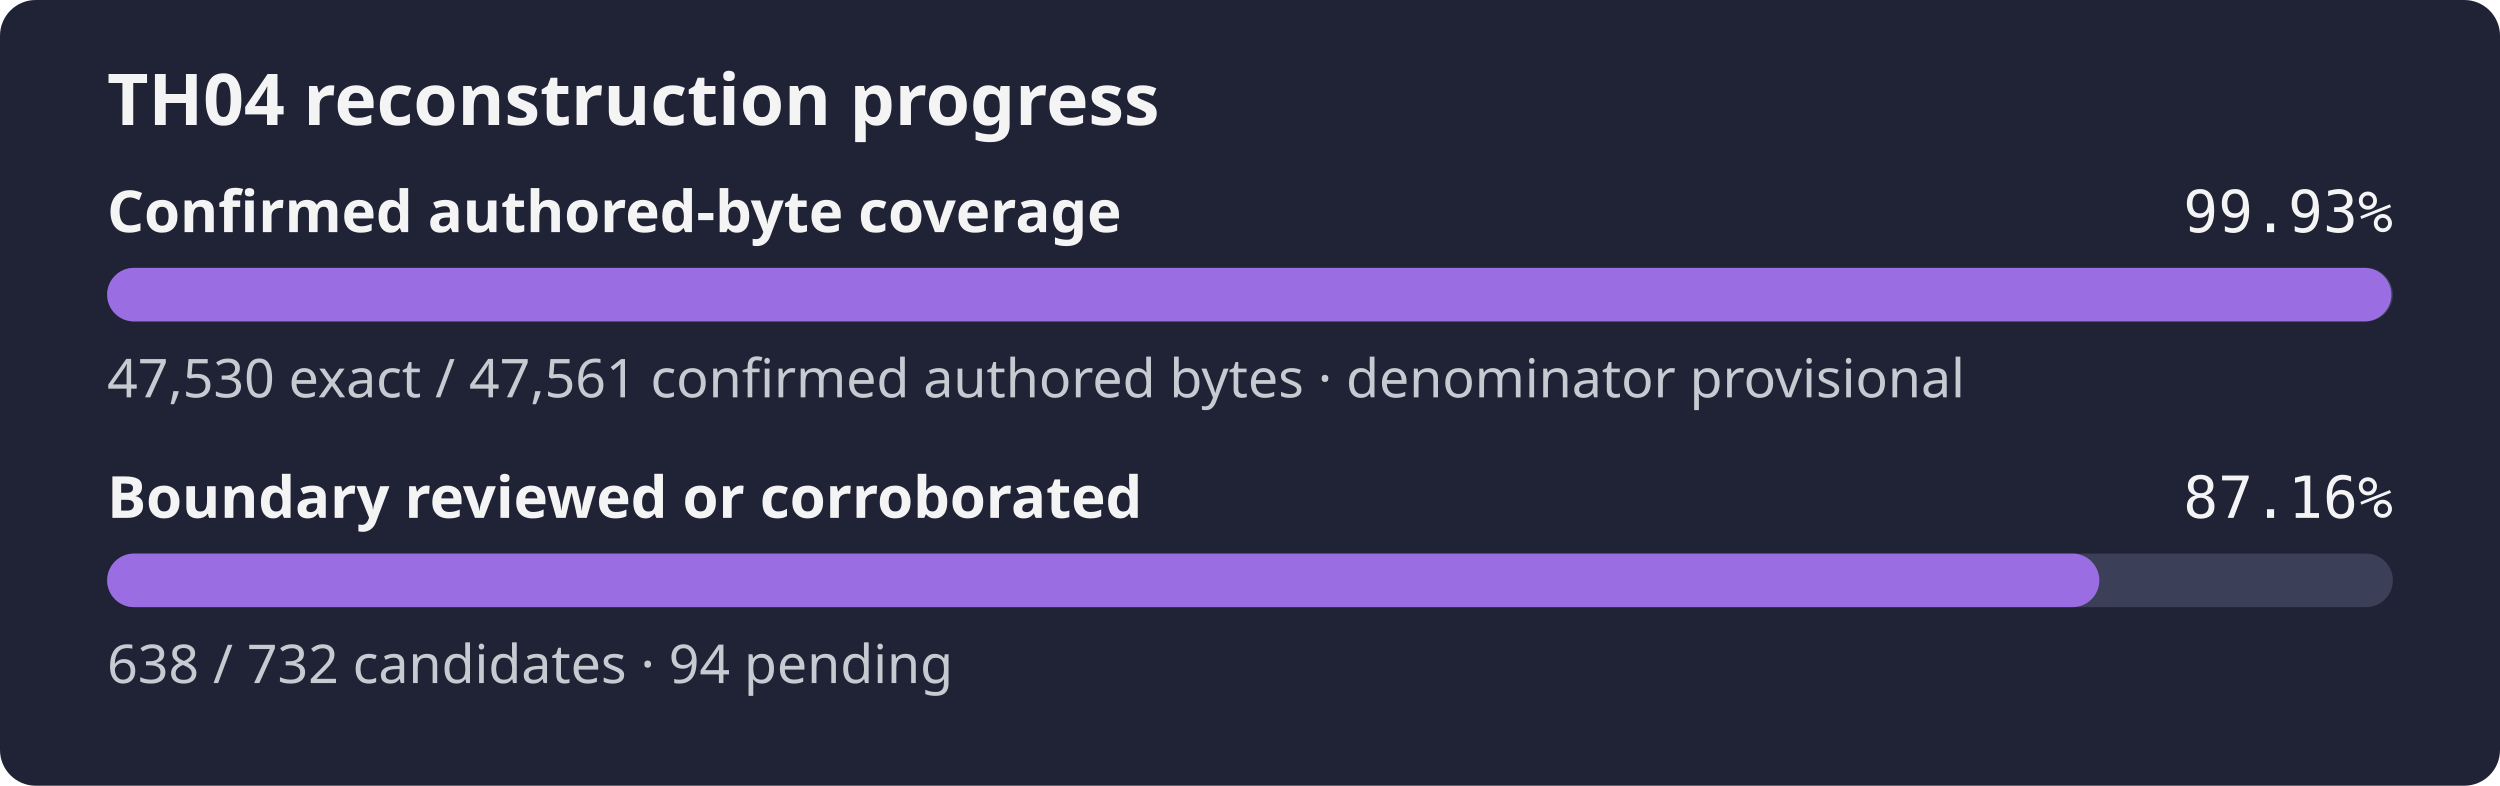
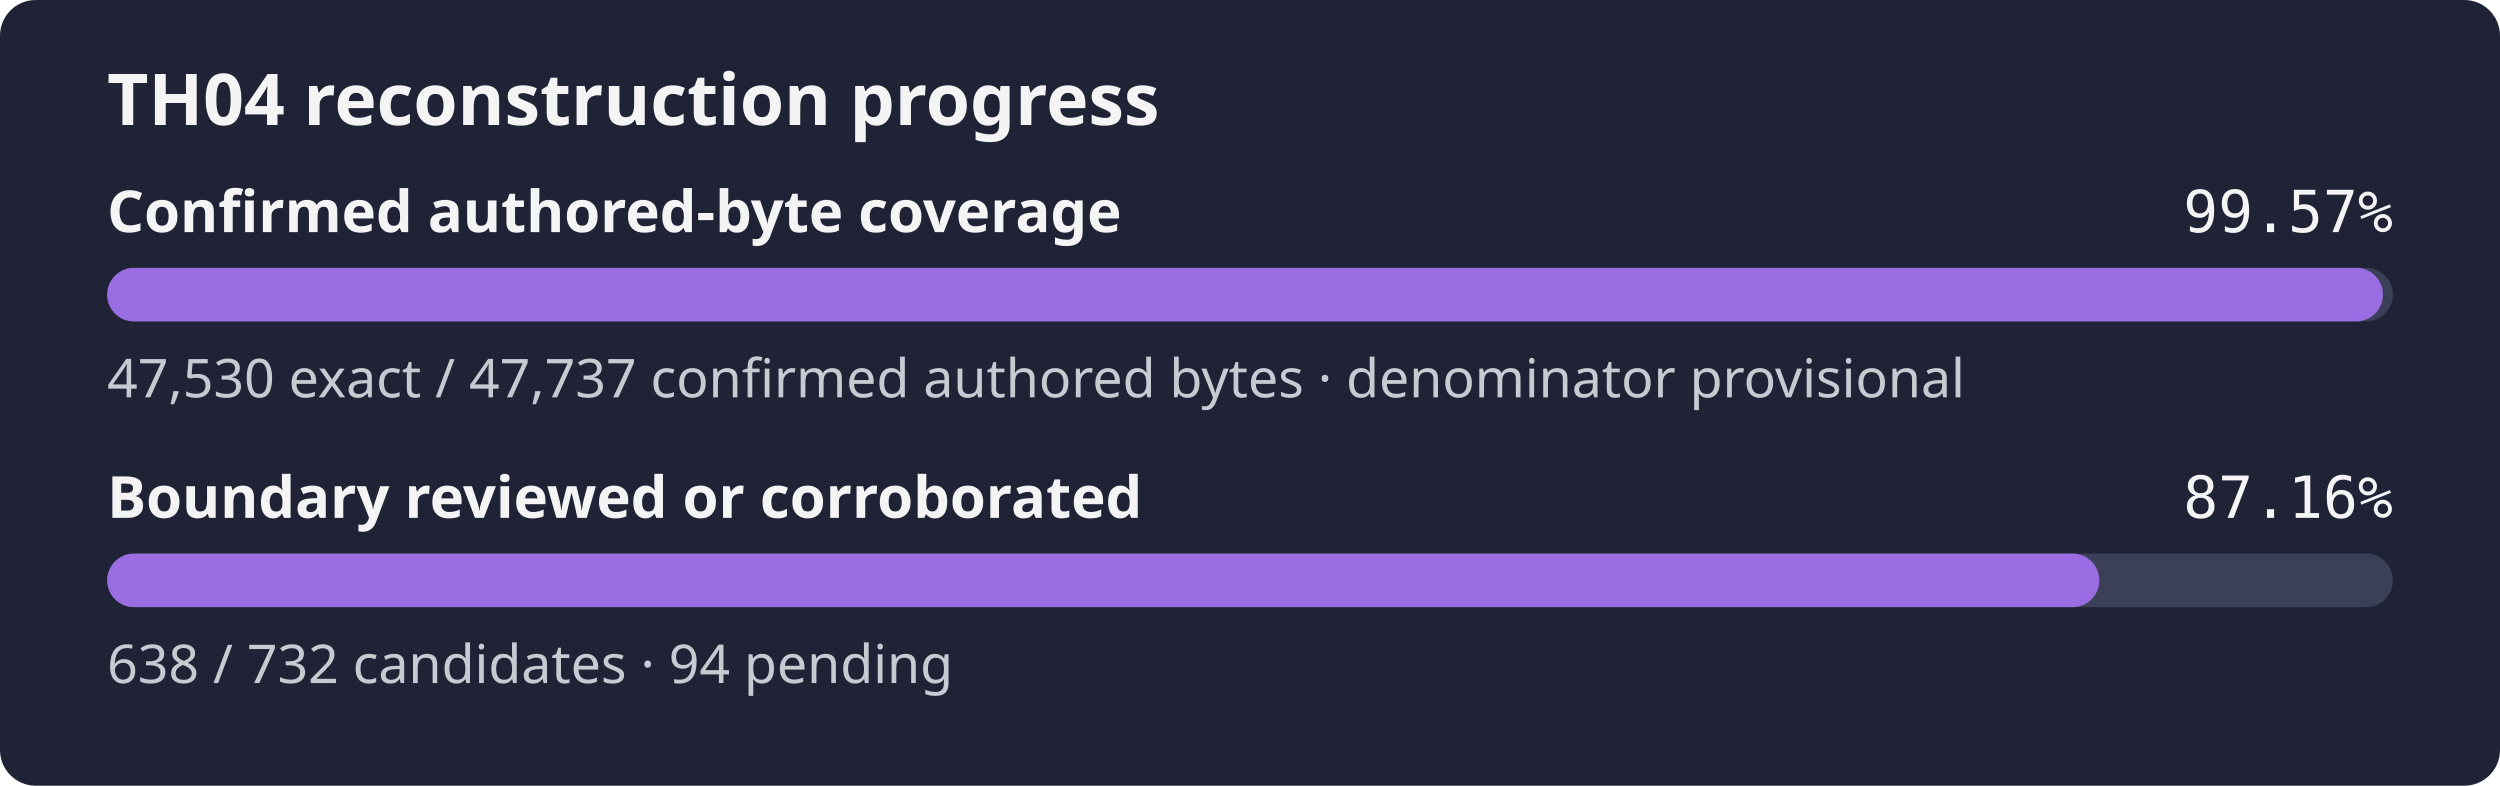
- <svg xmlns="http://www.w3.org/2000/svg" width="560" height="176" role="img" aria-label="TH04 reconstruction progress: 99.93% of the confirmed authored-byte set is exact, boundary reviewed or corroborated 87.16%">
+ <svg xmlns="http://www.w3.org/2000/svg" width="560" height="176" role="img" aria-label="TH04 reconstruction progress: 99.57% of the confirmed authored-byte set is exact, boundary reviewed or corroborated 87.16%">
  <rect width="560" height="176" rx="8" fill="#1f2335" />
  <text x="24" y="28" fill="#f4f4f5" font-family="sans-serif" font-size="16" font-weight="600">TH04 reconstruction progress</text>
  <text x="24" y="52" fill="#f4f4f5" font-family="sans-serif" font-size="13" font-weight="600">Confirmed authored-byte coverage</text>
-   <text x="536" y="52" fill="#f4f4f5" text-anchor="end" font-family="monospace" font-size="13">99.93%</text>
+   <text x="536" y="52" fill="#f4f4f5" text-anchor="end" font-family="monospace" font-size="13">99.57%</text>
  <rect x="24" y="60" width="512" height="12" rx="6" fill="#3b4058" />
-   <rect x="24" y="60" width="511.67" height="12" rx="6" fill="#9b6de3" />
-   <text x="24" y="89" fill="#c8cad2" font-family="sans-serif" font-size="12">47,530 exact / 47,561 confirmed authored bytes · denominator provisional</text>
+   <rect x="24" y="60" width="509.78" height="12" rx="6" fill="#9b6de3" />
+   <text x="24" y="89" fill="#c8cad2" font-family="sans-serif" font-size="12">47,530 exact / 47,737 confirmed authored bytes · denominator provisional</text>
  <text x="24" y="116" fill="#f4f4f5" font-family="sans-serif" font-size="13" font-weight="600">Boundary reviewed or corroborated</text>
  <text x="536" y="116" fill="#f4f4f5" text-anchor="end" font-family="monospace" font-size="13">87.16%</text>
  <rect x="24" y="124" width="512" height="12" rx="6" fill="#3b4058" />
  <rect x="24" y="124" width="446.25" height="12" rx="6" fill="#9b6de3" />
  <text x="24" y="153" fill="#c8cad2" font-family="sans-serif" font-size="12">638 / 732 candidates · 94 pending</text>
</svg>
